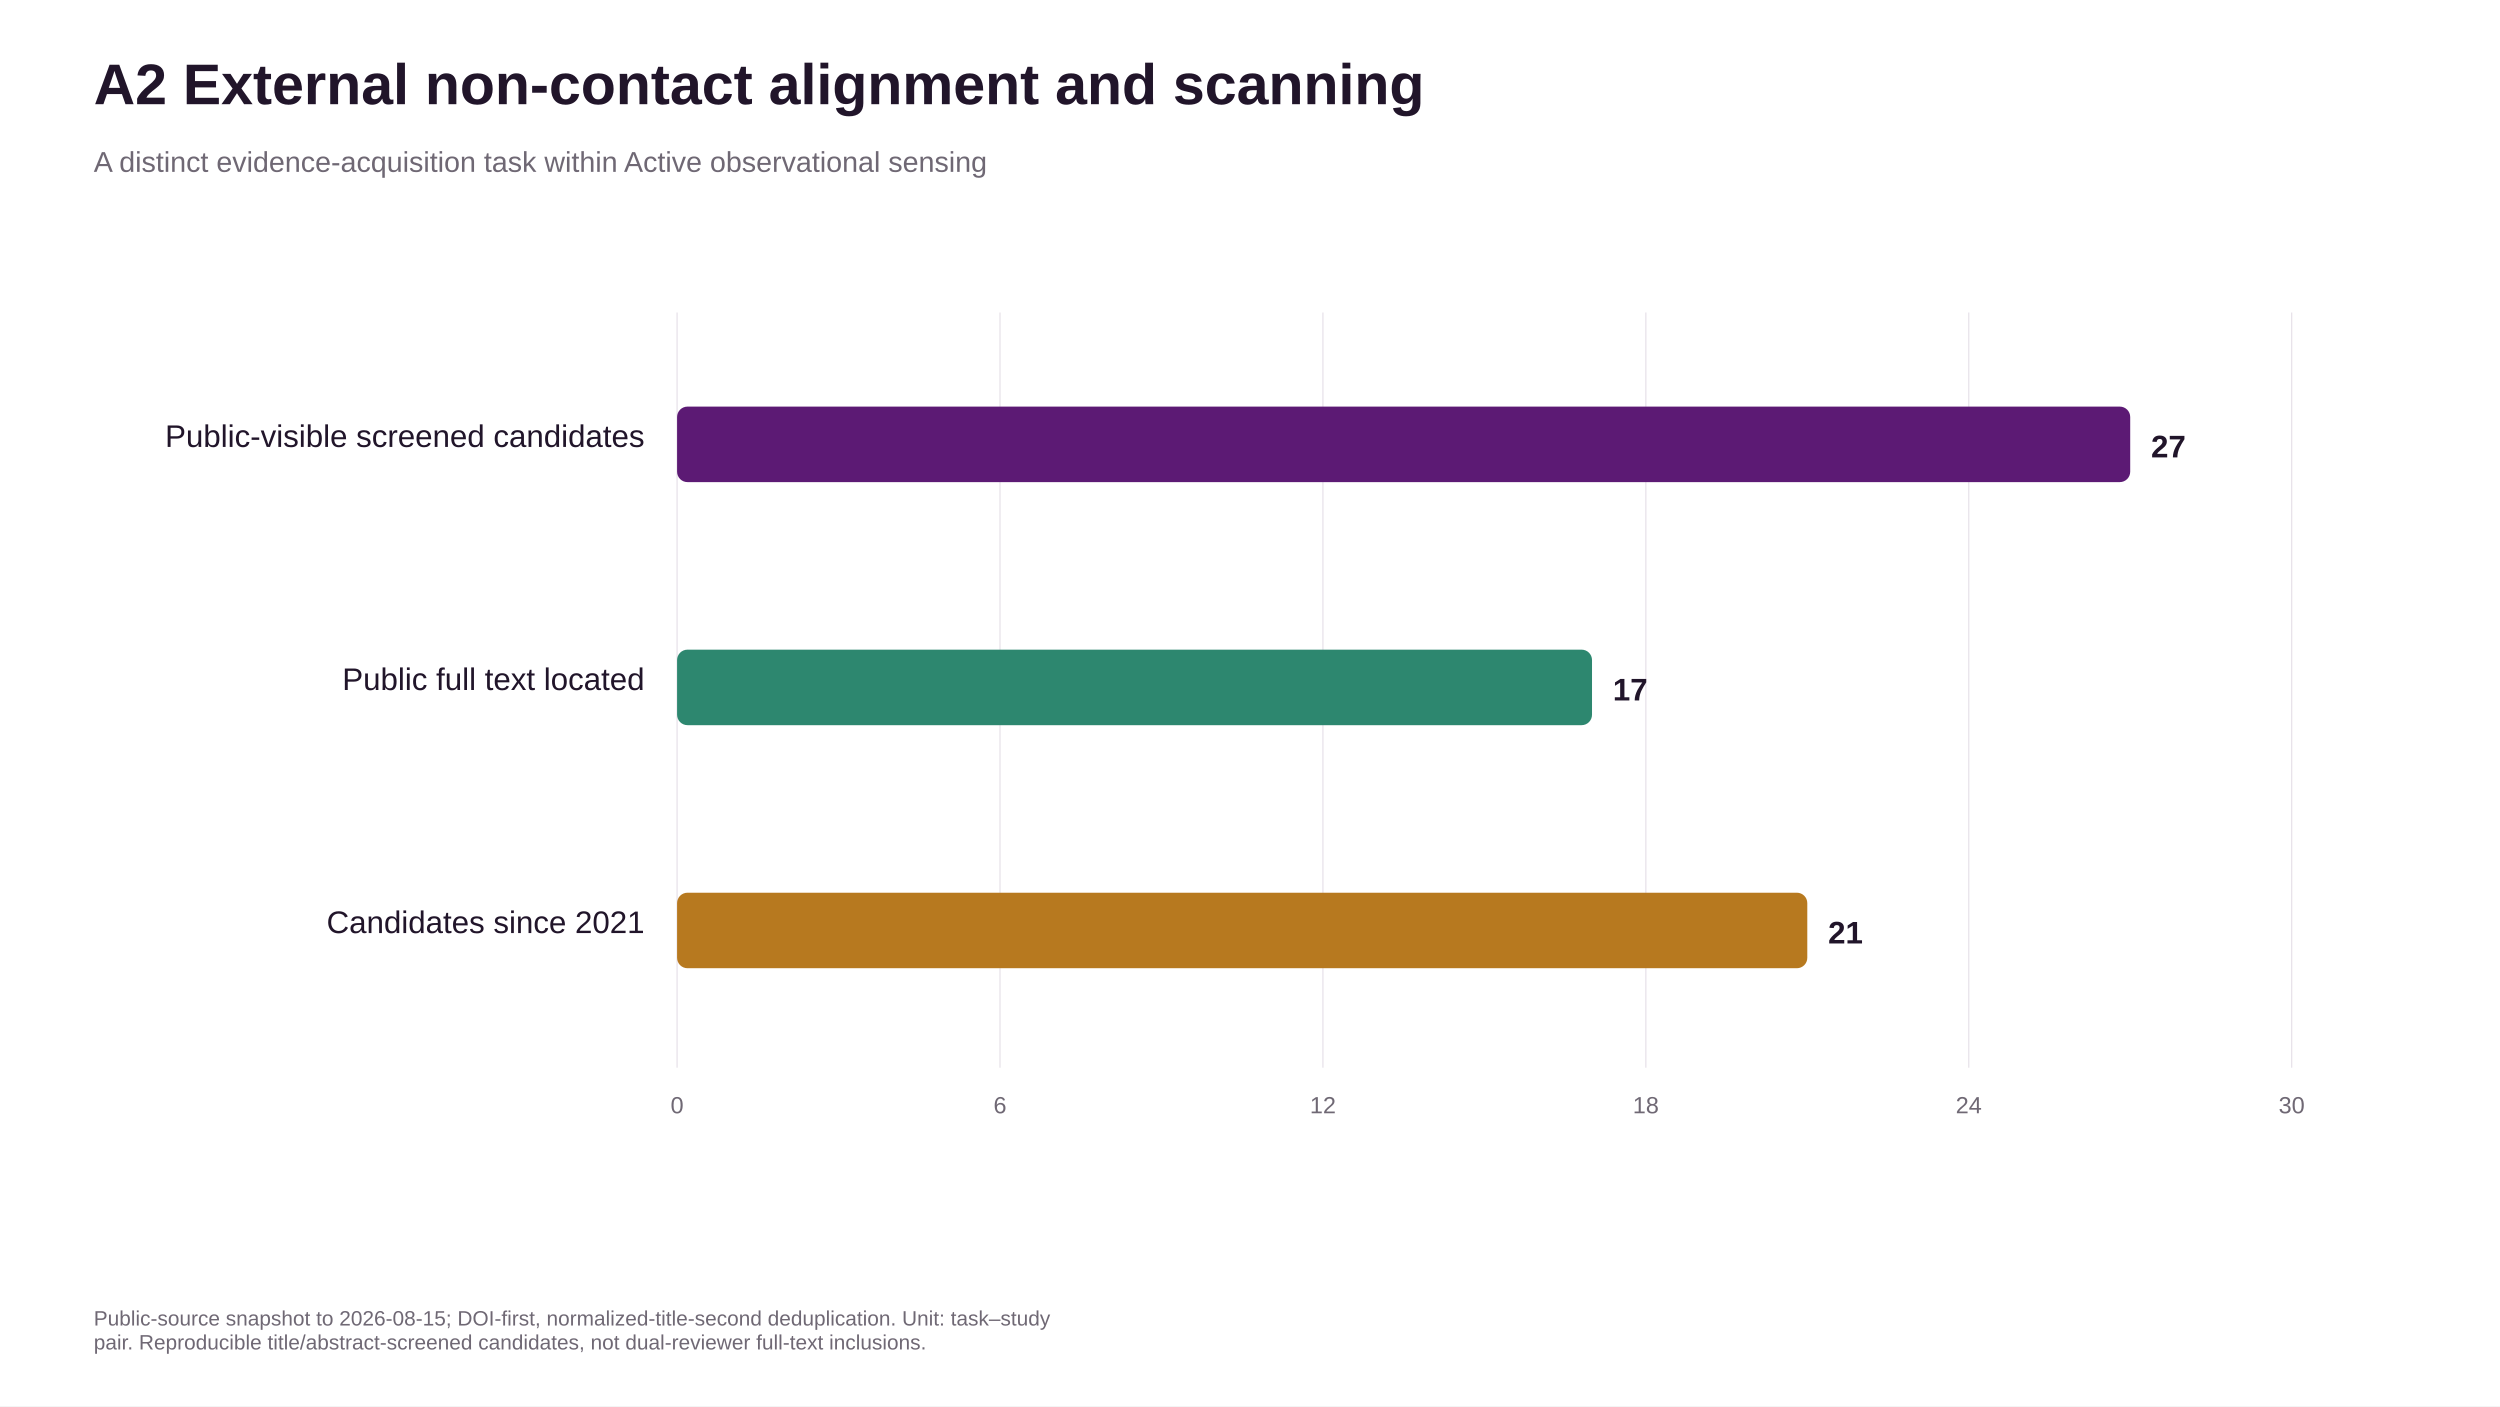
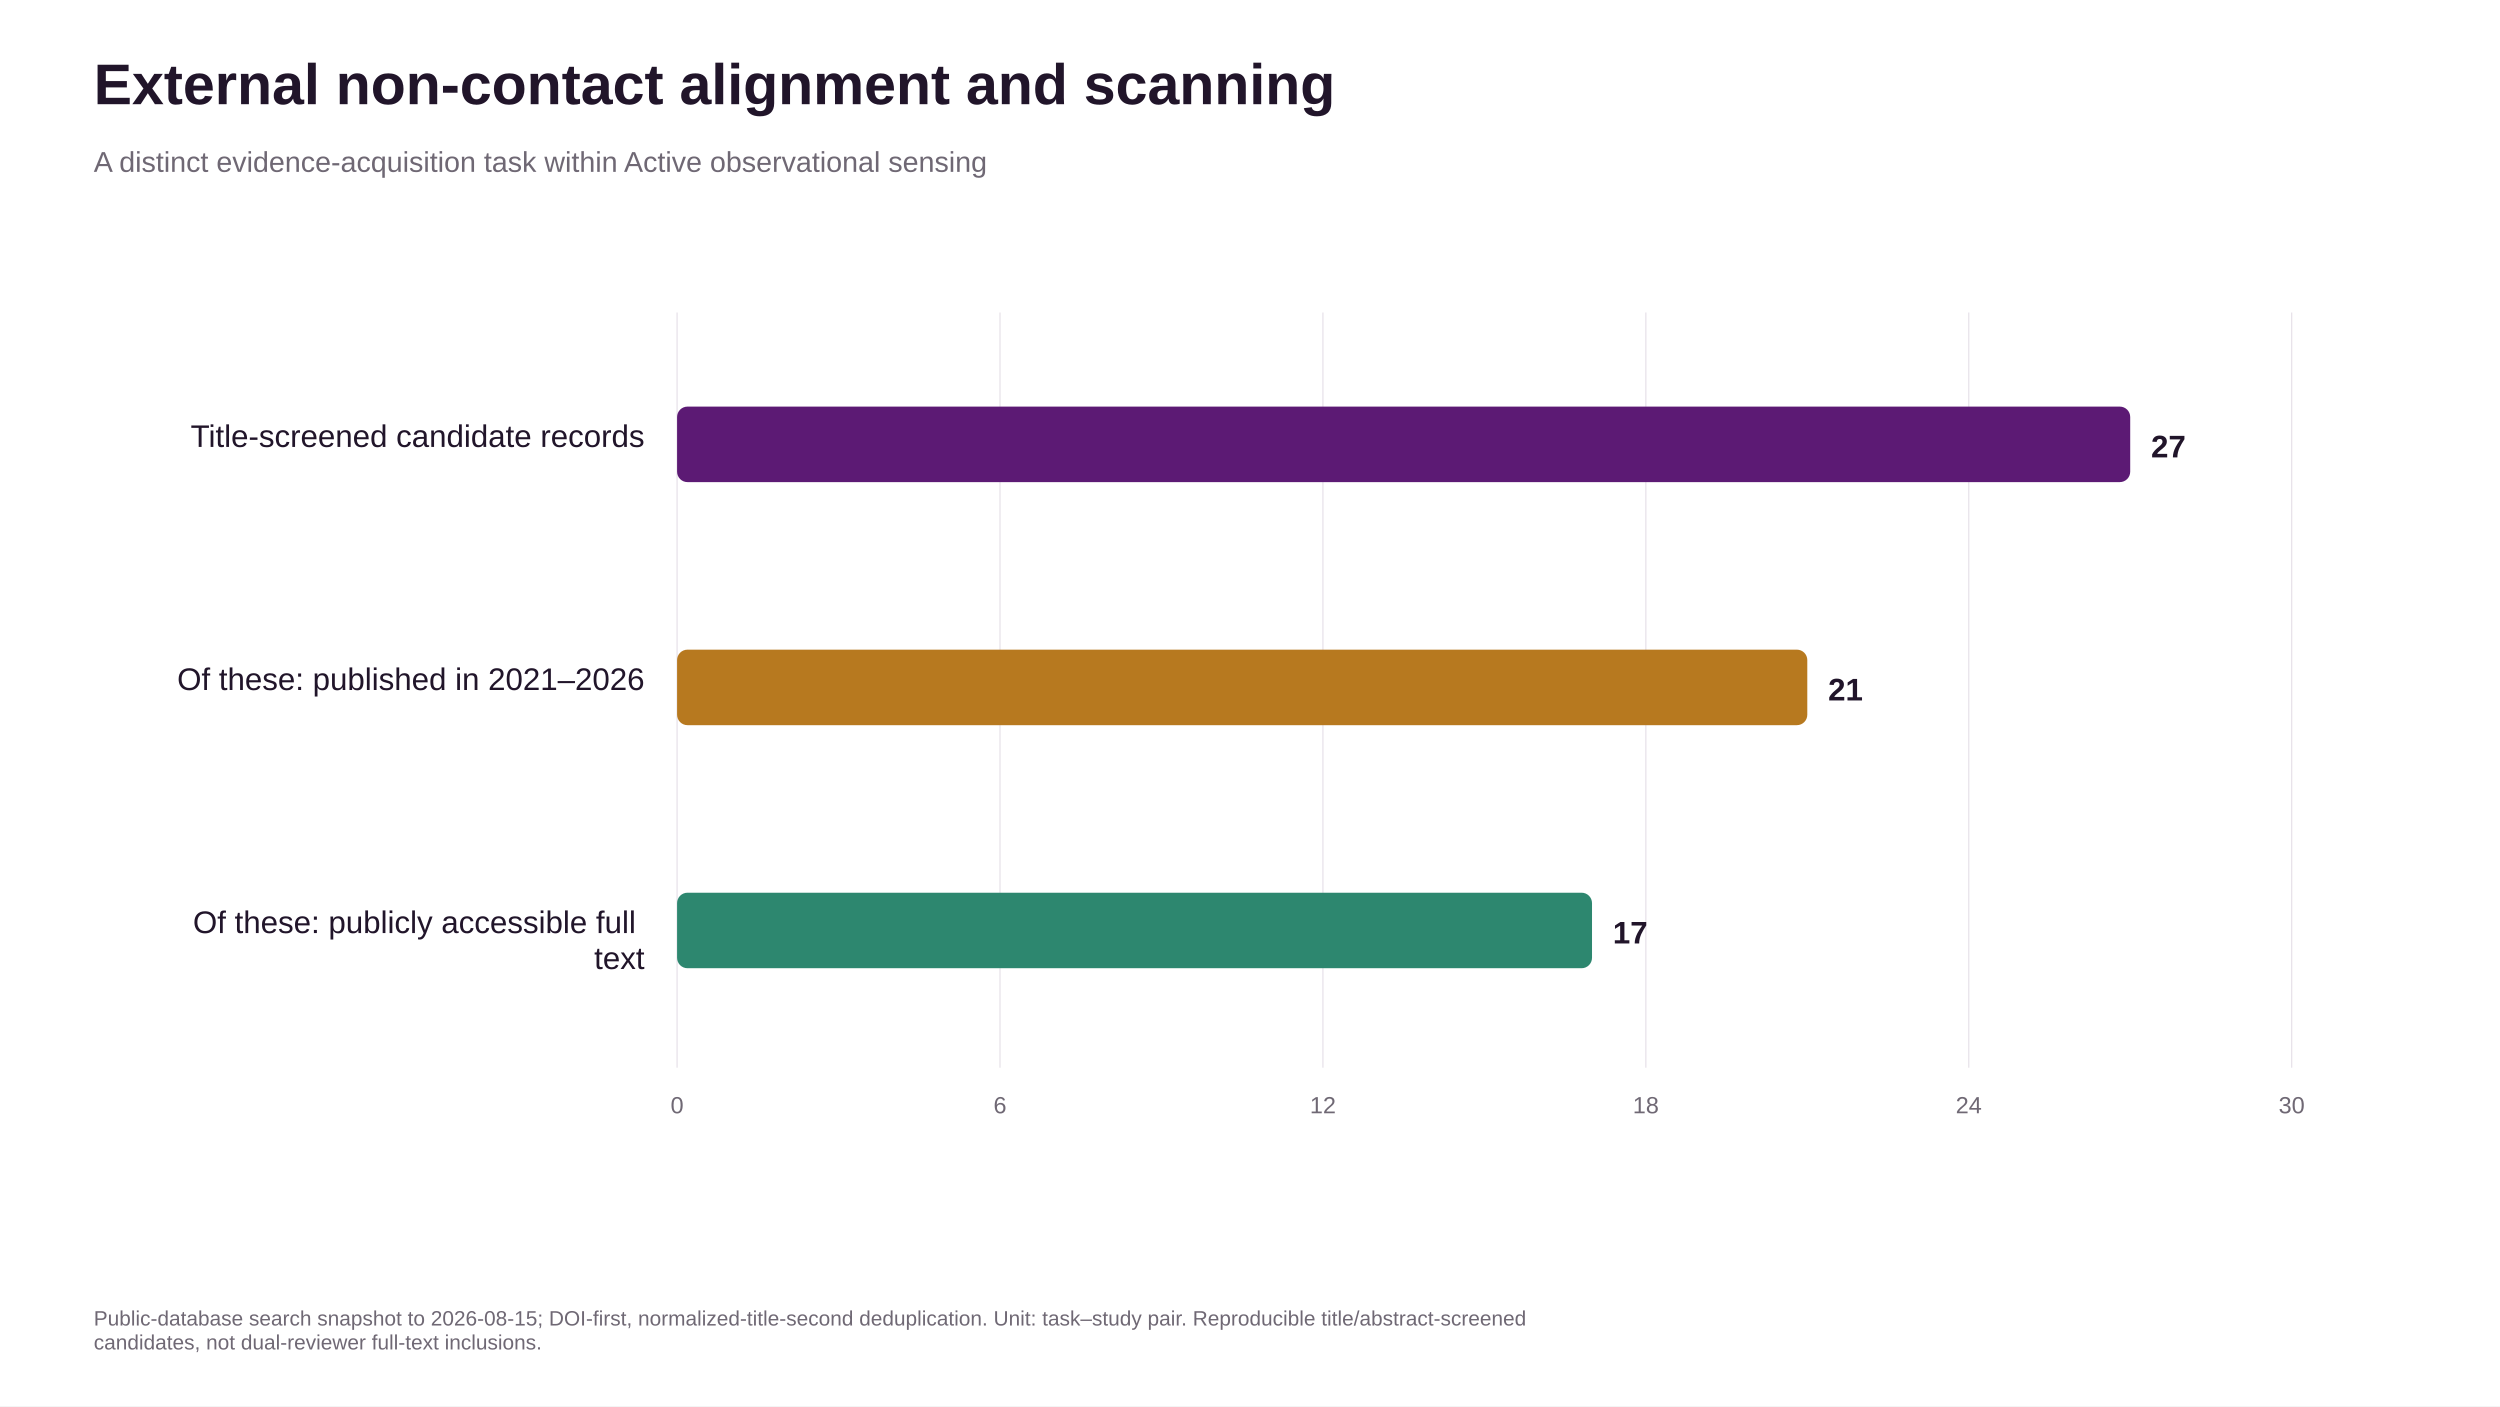
<svg xmlns="http://www.w3.org/2000/svg" width="1920" height="1080" viewBox="0 0 1920 1080">
  <rect width="1920" height="1080" fill="#FFFFFF" />
  <text x="72" y="80" font-size="44" fill="#21152A" text-anchor="start" font-weight="700" font-family="Arial,'Microsoft YaHei','Noto Sans CJK SC',sans-serif">
-     <tspan x="72" dy="0">A2 External non-contact alignment and scanning</tspan>
+     <tspan x="72" dy="0">External non-contact alignment and scanning</tspan>
  </text>
  <text x="72" y="132" font-size="22" fill="#6F6874" text-anchor="start" font-weight="400" font-family="Arial,'Microsoft YaHei','Noto Sans CJK SC',sans-serif">
    <tspan x="72" dy="0">A distinct evidence-acquisition task within Active observational sensing</tspan>
  </text>
  <line x1="520" y1="240" x2="520" y2="820" stroke="#E8E3EA" stroke-width="1" />
  <text x="520" y="855" font-size="18" fill="#6F6874" text-anchor="middle" font-weight="400" font-family="Arial,'Microsoft YaHei','Noto Sans CJK SC',sans-serif">
    <tspan x="520" dy="0">0</tspan>
  </text>
  <line x1="768" y1="240" x2="768" y2="820" stroke="#E8E3EA" stroke-width="1" />
  <text x="768" y="855" font-size="18" fill="#6F6874" text-anchor="middle" font-weight="400" font-family="Arial,'Microsoft YaHei','Noto Sans CJK SC',sans-serif">
    <tspan x="768" dy="0">6</tspan>
  </text>
  <line x1="1016" y1="240" x2="1016" y2="820" stroke="#E8E3EA" stroke-width="1" />
  <text x="1016" y="855" font-size="18" fill="#6F6874" text-anchor="middle" font-weight="400" font-family="Arial,'Microsoft YaHei','Noto Sans CJK SC',sans-serif">
    <tspan x="1016" dy="0">12</tspan>
  </text>
  <line x1="1264" y1="240" x2="1264" y2="820" stroke="#E8E3EA" stroke-width="1" />
  <text x="1264" y="855" font-size="18" fill="#6F6874" text-anchor="middle" font-weight="400" font-family="Arial,'Microsoft YaHei','Noto Sans CJK SC',sans-serif">
    <tspan x="1264" dy="0">18</tspan>
  </text>
  <line x1="1512" y1="240" x2="1512" y2="820" stroke="#E8E3EA" stroke-width="1" />
  <text x="1512" y="855" font-size="18" fill="#6F6874" text-anchor="middle" font-weight="400" font-family="Arial,'Microsoft YaHei','Noto Sans CJK SC',sans-serif">
    <tspan x="1512" dy="0">24</tspan>
  </text>
  <line x1="1760" y1="240" x2="1760" y2="820" stroke="#E8E3EA" stroke-width="1" />
  <text x="1760" y="855" font-size="18" fill="#6F6874" text-anchor="middle" font-weight="400" font-family="Arial,'Microsoft YaHei','Noto Sans CJK SC',sans-serif">
    <tspan x="1760" dy="0">30</tspan>
  </text>
  <text x="495" y="343.267" font-size="24" fill="#21152A" text-anchor="end" font-weight="400" font-family="Arial,'Microsoft YaHei','Noto Sans CJK SC',sans-serif">
-     <tspan x="495" dy="0">Public-visible screened candidates</tspan>
+     <tspan x="495" dy="0">Title-screened candidate records</tspan>
  </text>
  <rect x="520" y="312.267" width="1116" height="58" rx="8" fill="#5C1A74" />
  <text x="1652" y="351.267" font-size="24" fill="#21152A" text-anchor="start" font-weight="700" font-family="Arial,'Microsoft YaHei','Noto Sans CJK SC',sans-serif">
    <tspan x="1652" dy="0">27</tspan>
  </text>
  <text x="495" y="529.933" font-size="24" fill="#21152A" text-anchor="end" font-weight="400" font-family="Arial,'Microsoft YaHei','Noto Sans CJK SC',sans-serif">
-     <tspan x="495" dy="0">Public full text located</tspan>
+     <tspan x="495" dy="0">Of these: published in 2021–2026</tspan>
  </text>
-   <rect x="520" y="498.933" width="702.667" height="58" rx="8" fill="#2D876F" />
-   <text x="1238.667" y="537.933" font-size="24" fill="#21152A" text-anchor="start" font-weight="700" font-family="Arial,'Microsoft YaHei','Noto Sans CJK SC',sans-serif">
+   <rect x="520" y="498.933" width="868" height="58" rx="8" fill="#B7791F" />
+   <text x="1404" y="537.933" font-size="24" fill="#21152A" text-anchor="start" font-weight="700" font-family="Arial,'Microsoft YaHei','Noto Sans CJK SC',sans-serif">
+     <tspan x="1404" dy="0">21</tspan>
+   </text>
+   <text x="495" y="716.6" font-size="24" fill="#21152A" text-anchor="end" font-weight="400" font-family="Arial,'Microsoft YaHei','Noto Sans CJK SC',sans-serif">
+     <tspan x="495" dy="0">Of these: publicly accessible full</tspan>
+     <tspan x="495" dy="27.6">text</tspan>
+   </text>
+   <rect x="520" y="685.6" width="702.667" height="58" rx="8" fill="#2D876F" />
+   <text x="1238.667" y="724.6" font-size="24" fill="#21152A" text-anchor="start" font-weight="700" font-family="Arial,'Microsoft YaHei','Noto Sans CJK SC',sans-serif">
    <tspan x="1238.667" dy="0">17</tspan>
  </text>
-   <text x="495" y="716.6" font-size="24" fill="#21152A" text-anchor="end" font-weight="400" font-family="Arial,'Microsoft YaHei','Noto Sans CJK SC',sans-serif">
-     <tspan x="495" dy="0">Candidates since 2021</tspan>
-   </text>
-   <rect x="520" y="685.6" width="868" height="58" rx="8" fill="#B7791F" />
-   <text x="1404" y="724.6" font-size="24" fill="#21152A" text-anchor="start" font-weight="700" font-family="Arial,'Microsoft YaHei','Noto Sans CJK SC',sans-serif">
-     <tspan x="1404" dy="0">21</tspan>
-   </text>
  <text x="72" y="1018" font-size="16" fill="#6F6874" text-anchor="start" font-weight="400" font-family="Arial,'Microsoft YaHei','Noto Sans CJK SC',sans-serif">
-     <tspan x="72" dy="0">Public-source snapshot to 2026-08-15; DOI-first, normalized-title-second deduplication. Unit: task–study </tspan>
-     <tspan x="72" dy="18.4">pair. Reproducible title/abstract-screened candidates, not dual-reviewer full-text inclusions.</tspan>
+     <tspan x="72" dy="0">Public-database search snapshot to 2026-08-15; DOI-first, normalized-title-second deduplication. Unit: task–study pair. Reproducible title/abstract-screened</tspan>
+     <tspan x="72" dy="18.4">candidates, not dual-reviewer full-text inclusions.</tspan>
  </text>
</svg>
